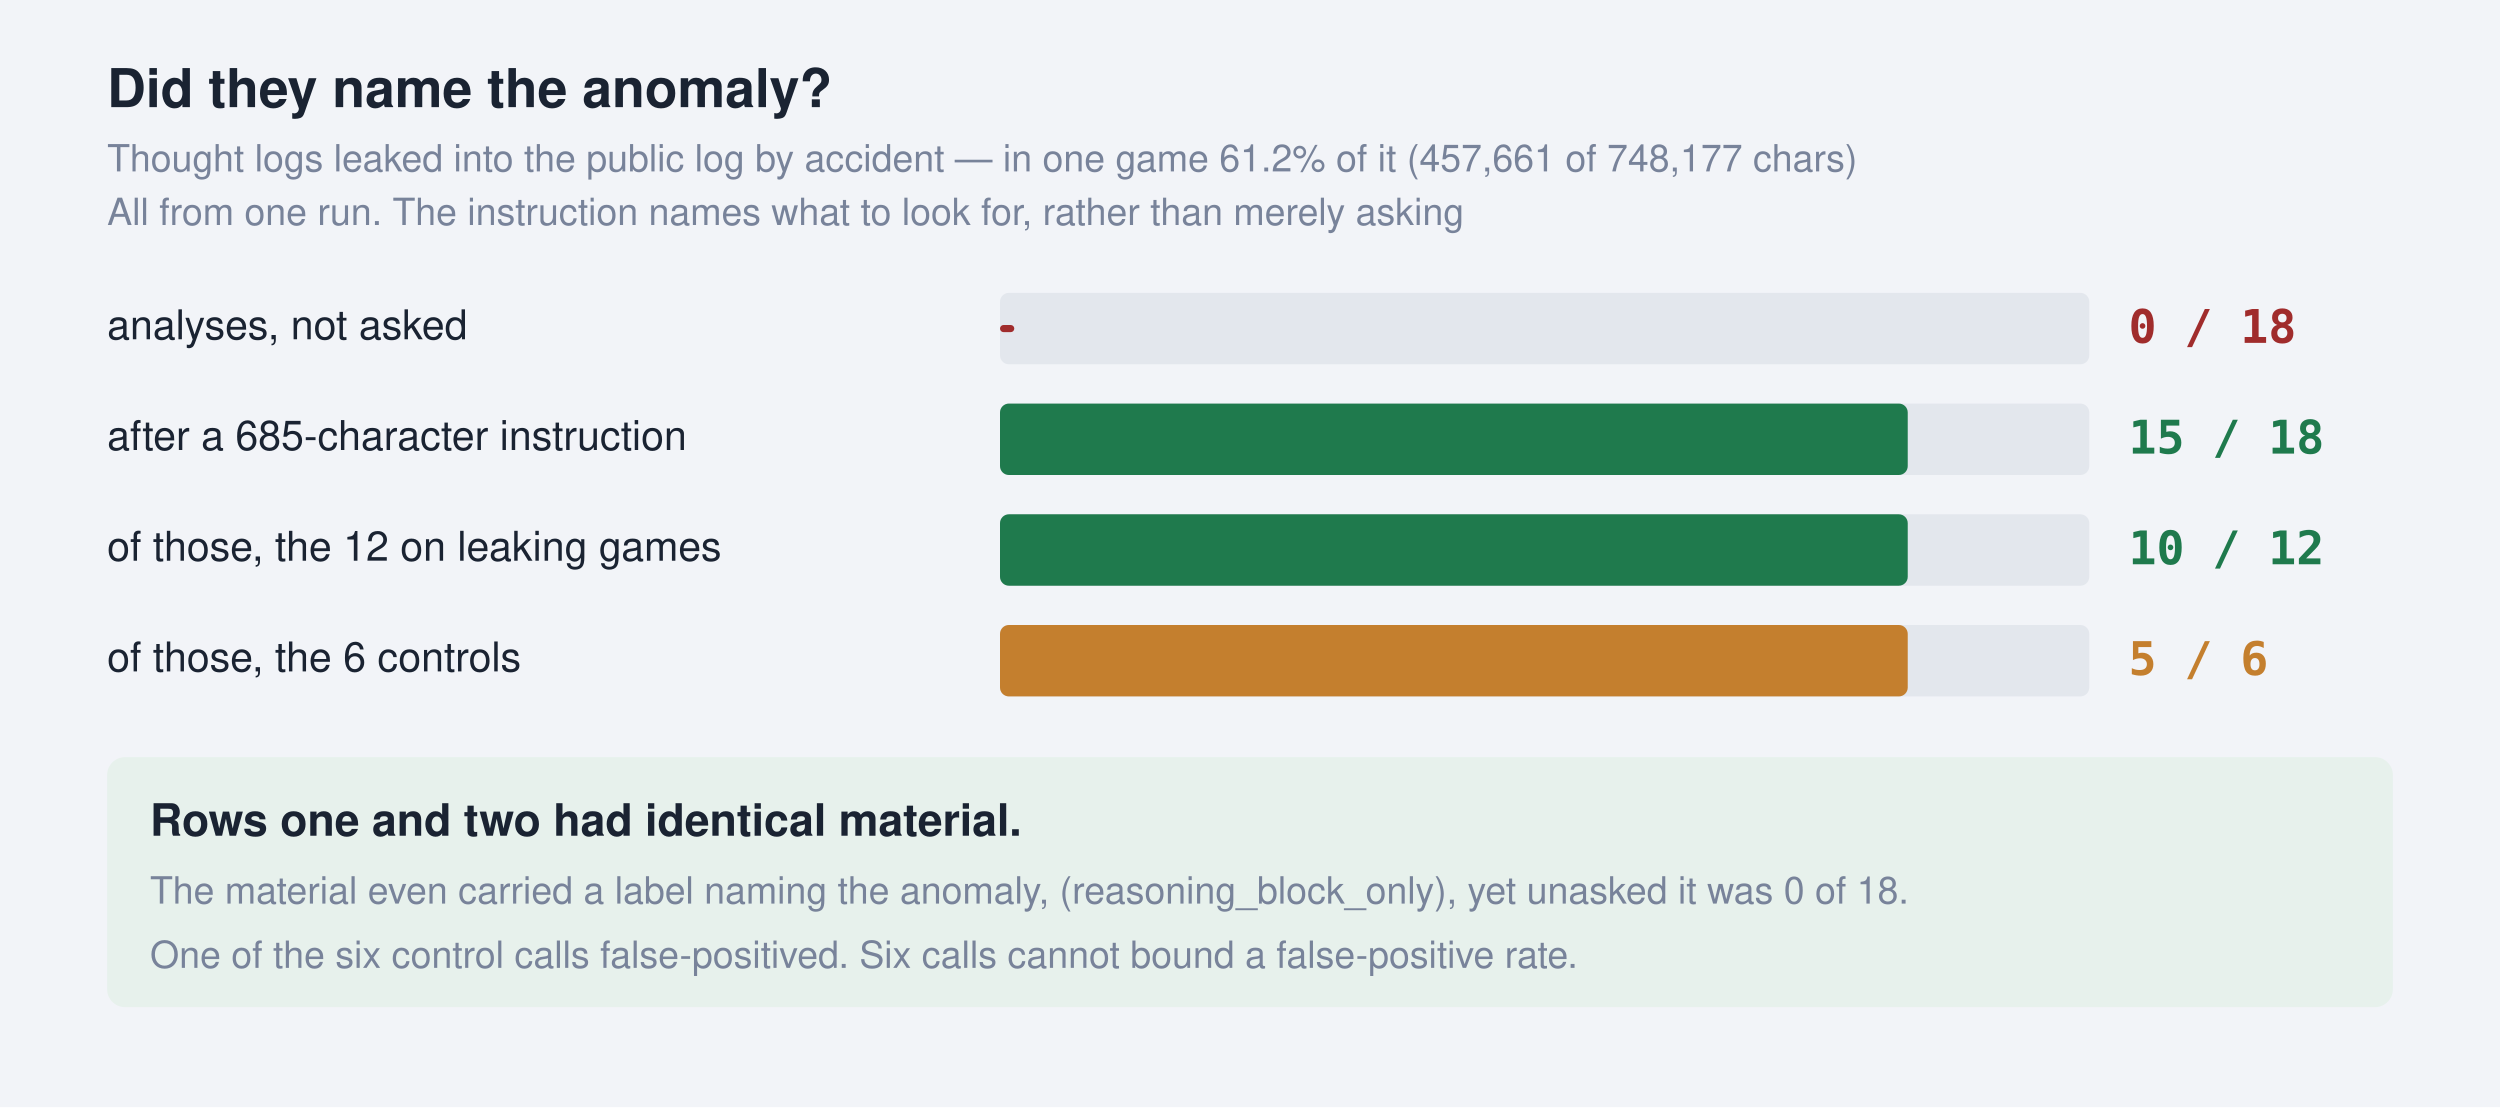
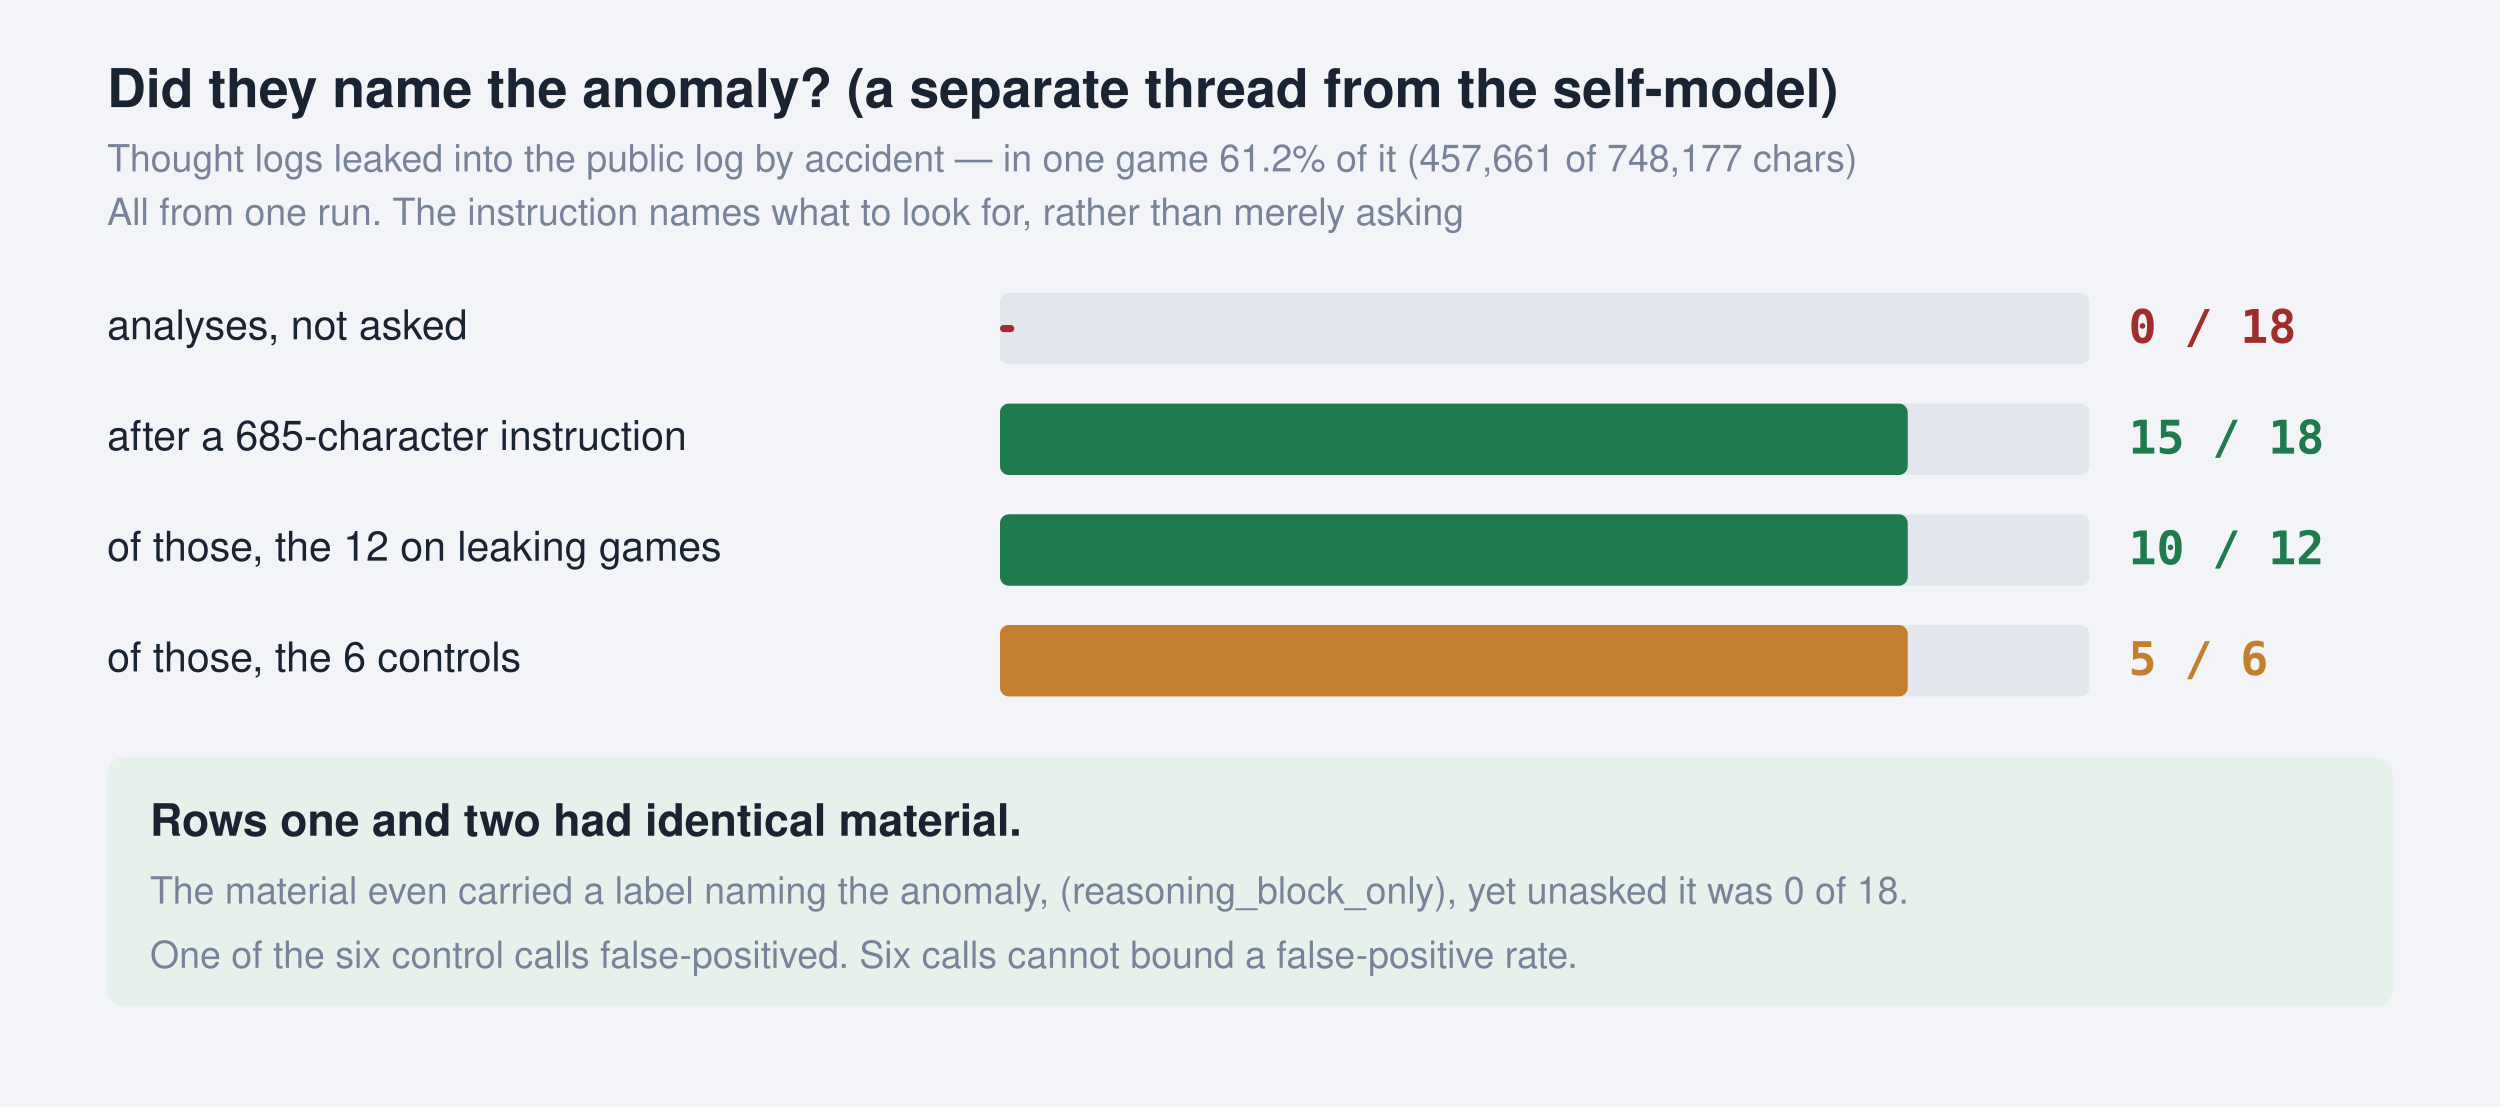
<svg xmlns="http://www.w3.org/2000/svg" width="1400" height="620" viewBox="0 0 1400 620" font-family="Helvetica Neue,Helvetica,Arial,sans-serif">
  <rect width="1400" height="620" fill="#f2f4f8" />
-   <text x="60" y="60" font-size="30" fill="#1a2332" font-weight="700" text-anchor="start">Did they name the anomaly?</text>
+   <text x="60" y="60" font-size="30" fill="#1a2332" font-weight="700" text-anchor="start">Did they name the anomaly? (a separate thread from the self-model)</text>
  <text x="60" y="96" font-size="21" fill="#78839a" font-weight="400" text-anchor="start">Thought logs leaked into the public log by accident — in one game 61.2% of it (457,661 of 748,177 chars)</text>
  <text x="60" y="126" font-size="21" fill="#78839a" font-weight="400" text-anchor="start">All from one run. The instruction names what to look for, rather than merely asking</text>
  <text x="60" y="190" font-size="23" fill="#1a2332" font-weight="400" text-anchor="start">analyses, not asked</text>
  <rect x="560" y="164" width="610" height="40" rx="5" fill="#e3e7ed" />
  <rect x="560" y="182" width="8" height="4" rx="2" fill="#a02c2c" />
  <text x="1192" y="192" font-size="26" fill="#a02c2c" font-weight="700" text-anchor="start" font-family="ui-monospace,SFMono-Regular,Menlo,monospace">0 / 18</text>
  <text x="60" y="252" font-size="23" fill="#1a2332" font-weight="400" text-anchor="start">after a 685-character instruction</text>
  <rect x="560" y="226" width="610" height="40" rx="5" fill="#e3e7ed" />
  <rect x="560" y="226" width="508.333" height="40" rx="5" fill="#1f7a4d" />
  <text x="1192" y="254" font-size="26" fill="#1f7a4d" font-weight="700" text-anchor="start" font-family="ui-monospace,SFMono-Regular,Menlo,monospace">15 / 18</text>
  <text x="60" y="314" font-size="23" fill="#1a2332" font-weight="400" text-anchor="start"> of those, the 12 on leaking games</text>
  <rect x="560" y="288" width="610" height="40" rx="5" fill="#e3e7ed" />
  <rect x="560" y="288" width="508.333" height="40" rx="5" fill="#1f7a4d" />
  <text x="1192" y="316" font-size="26" fill="#1f7a4d" font-weight="700" text-anchor="start" font-family="ui-monospace,SFMono-Regular,Menlo,monospace">10 / 12</text>
  <text x="60" y="376" font-size="23" fill="#1a2332" font-weight="400" text-anchor="start"> of those, the 6 controls</text>
  <rect x="560" y="350" width="610" height="40" rx="5" fill="#e3e7ed" />
  <rect x="560" y="350" width="508.333" height="40" rx="5" fill="#c47f2e" />
  <text x="1192" y="378" font-size="26" fill="#c47f2e" font-weight="700" text-anchor="start" font-family="ui-monospace,SFMono-Regular,Menlo,monospace">5 / 6</text>
  <rect x="60" y="424" width="1280" height="140" rx="10" fill="#e7f1ec" />
  <text x="84" y="468" font-size="25" fill="#1a2332" font-weight="700" text-anchor="start">Rows one and two had identical material.</text>
  <text x="84" y="506" font-size="21" fill="#78839a" font-weight="400" text-anchor="start">The material even carried a label naming the anomaly, (reasoning_block_only), yet unasked it was 0 of 18.</text>
  <text x="84" y="542" font-size="21" fill="#78839a" font-weight="400" text-anchor="start">One of the six control calls false-positived. Six calls cannot bound a false-positive rate.</text>
</svg>
